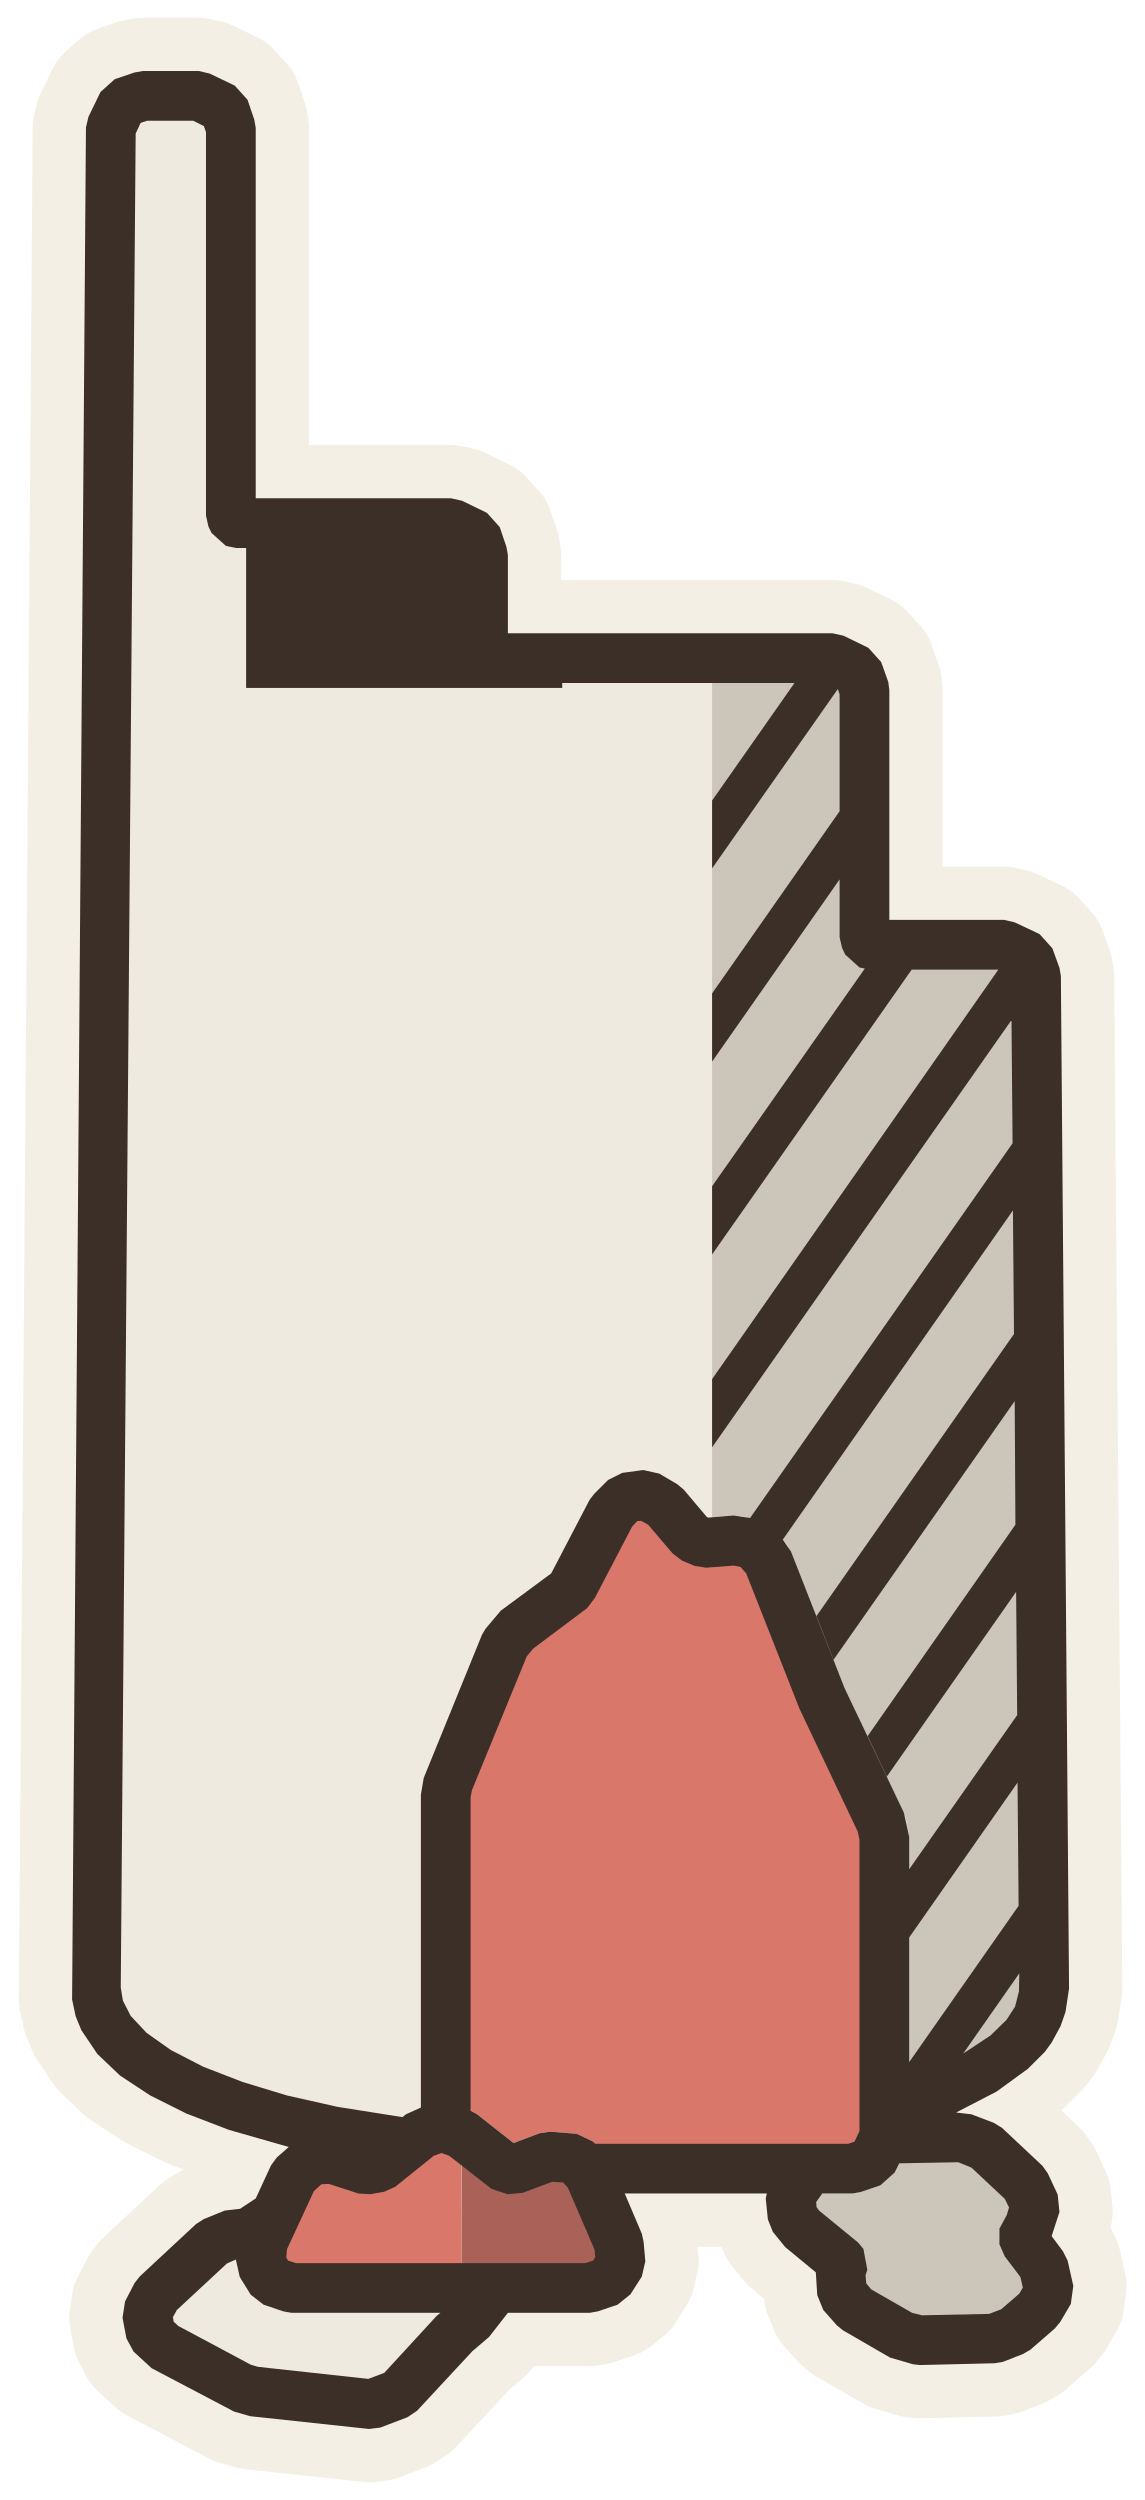
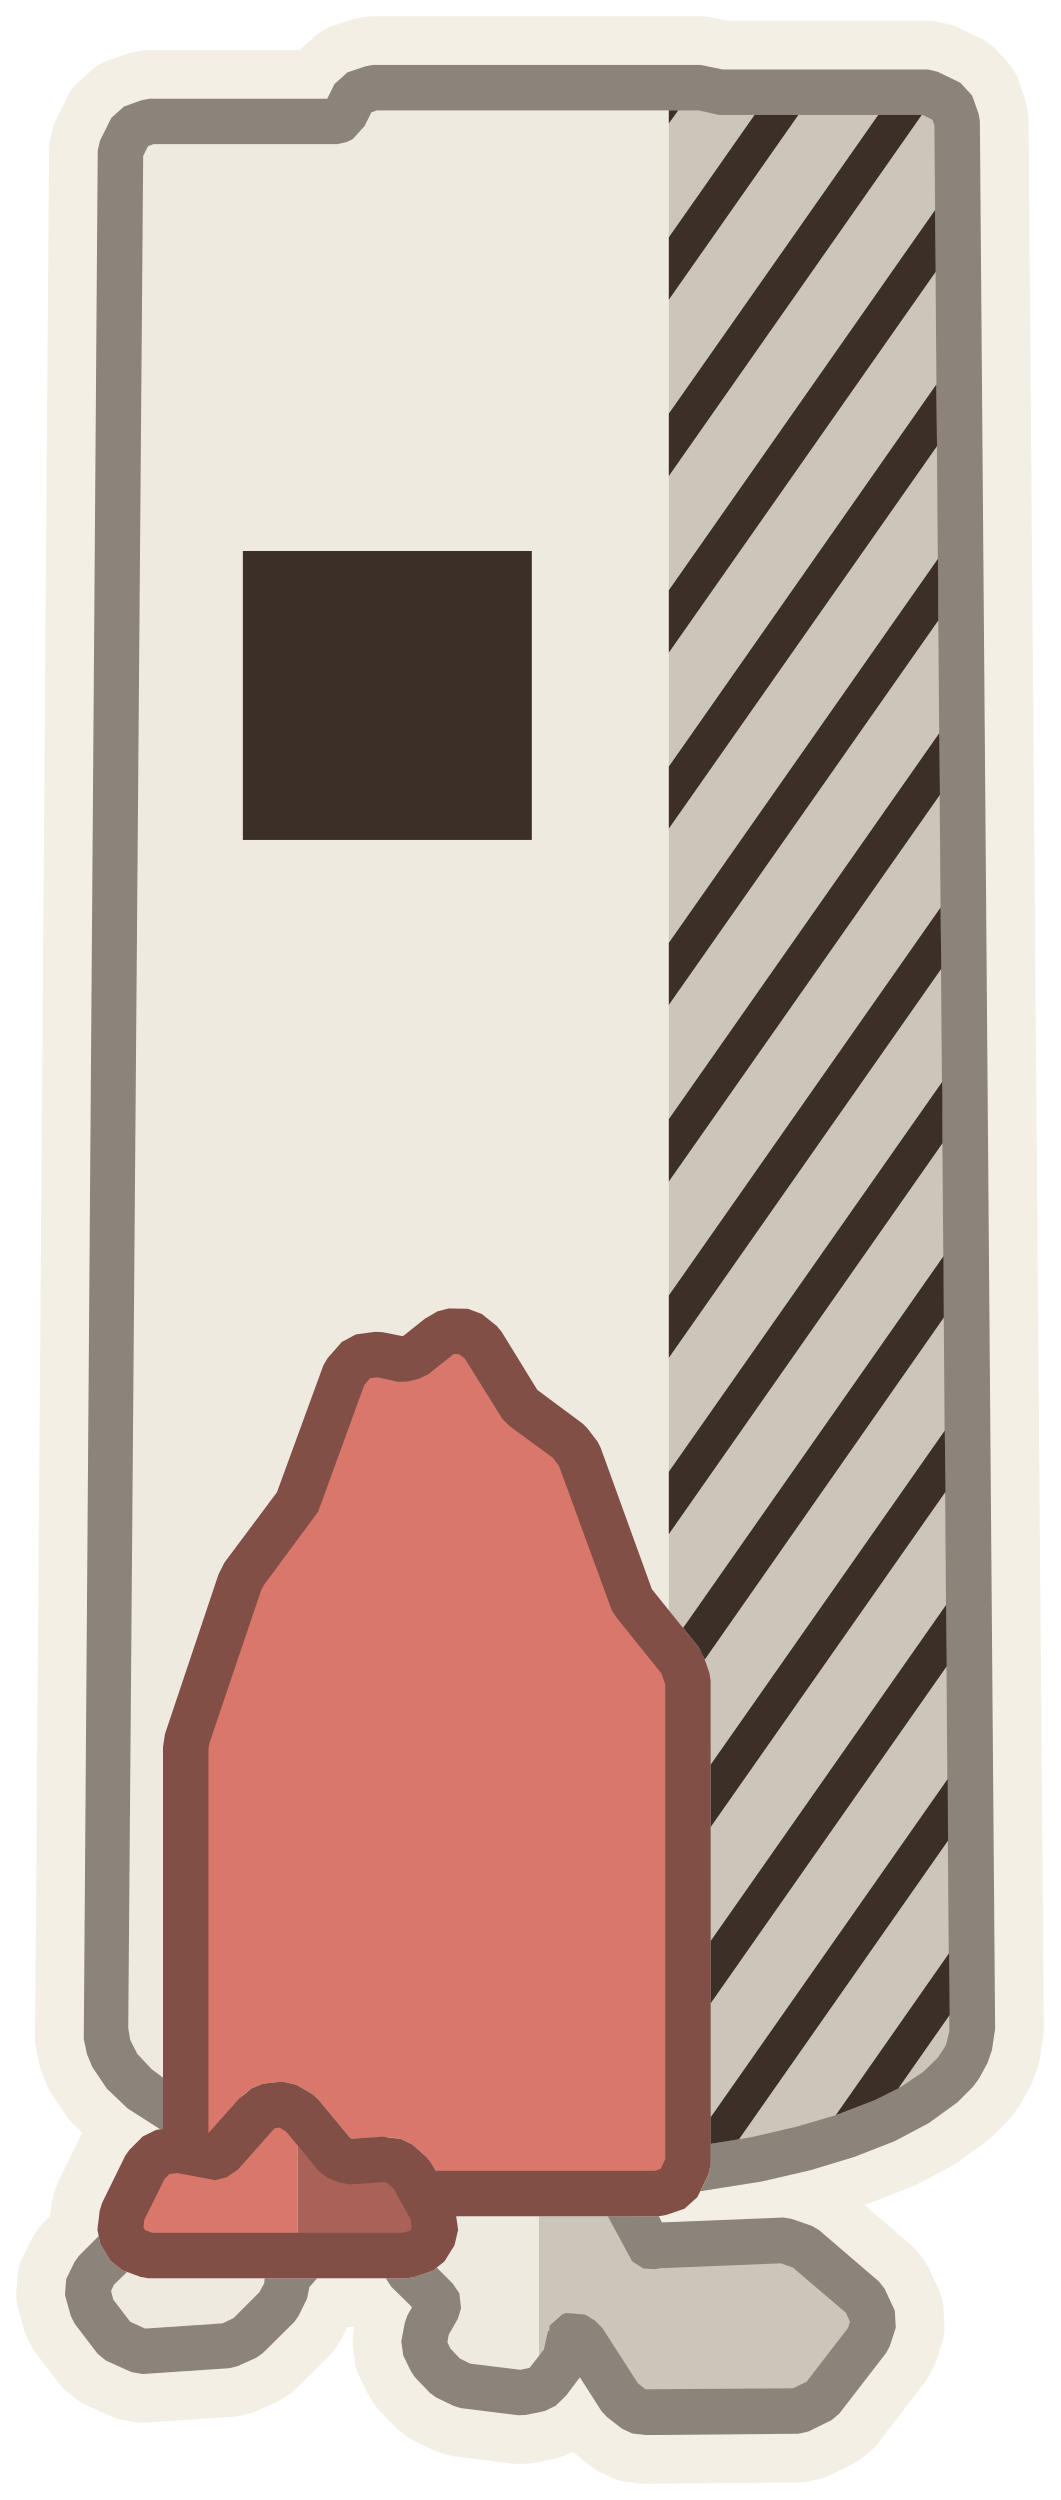
- <svg xmlns="http://www.w3.org/2000/svg" viewBox="-16.05 -56.08 32.22 70.39" data-palette="wall:#EFEADF;roof:#D9776B;wood:#C9A97C;earth:#94744F;water:#8FB0B8;flag:#4A3B32;ink:#3B2F28;halo:#F4EFE4">
-   <path data-role="sil" fill="#F4EFE4" stroke="#F4EFE4" stroke-width="3" stroke-linejoin="round" d="M-5.34 12.27L-4.58 11.98L-4.31 11.8L-2.75 10.12L-2.28 9.72L-1.75 9.04L0.55 9.04L0.78 9L1.34 8.81L1.7 8.52L2.02 8.02L2.12 7.59L2.07 7.03L2.02 6.81L1.54 5.68L5.54 5.68L5.51 5.82L5.57 6.41L5.71 6.76L6.06 7.19L6.92 7.9L6.96 8.54L7.13 8.96L7.51 9.39L7.68 9.53L9.01 10.3L9.66 10.49L9.85 10.51L11.95 10.46L12.19 10.42L12.75 10.2L12.96 10.08L13.65 9.48L13.8 9.3L14.1 8.79L14.17 8.28L14.01 7.57L13.88 7.31L13.56 6.88L13.78 6.2L13.73 5.71L13.45 5.11L13.3 4.9L12.16 3.83L11.93 3.69L11.3 3.45L10.91 3.38L12.01 2.81L12.89 2.17L13.37 1.69L13.56 1.43L13.81 0.97L13.95 0.57L14.05 -0.09L13.82 -28.6L13.78 -28.83L13.58 -29.38L13.22 -29.78L12.52 -30.11L12.22 -30.18L8.99 -30.18L8.99 -36.65L8.96 -36.88L8.76 -37.44L8.4 -37.84L7.7 -38.18L7.39 -38.25L-1.75 -38.25L-1.75 -40.45L-1.79 -40.68L-1.98 -41.24L-2.34 -41.64L-3.04 -41.98L-3.35 -42.05L-8.85 -42.05L-8.85 -52.48L-8.89 -52.71L-9.08 -53.27L-9.44 -53.67L-10.15 -54.01L-10.45 -54.08L-12.03 -54.08L-12.26 -54.04L-12.82 -53.85L-13.22 -53.49L-13.56 -52.79L-13.63 -52.49L-14.02 0.22L-13.92 0.69L-13.76 1.08L-13.31 1.75L-12.67 2.36L-11.82 2.92L-10.8 3.43L-9.6 3.89L-7.92 4.37L-8.26 4.67L-8.42 4.89L-8.85 5.82L-9.29 6.11L-9.72 6.16L-10.31 6.4L-10.53 6.54L-12.12 8.02L-12.26 8.2L-12.53 8.72L-12.6 9.18L-12.49 9.76L-12.29 10.13L-11.78 10.6L-9.46 11.82L-9.01 11.95L-5.66 12.31Z" />
-   <path data-role="wall" fill="#EFEADF" d="M-4.62 3.45L-4.2 3.26L-4.18 -5.68L-4.08 -6.16L-2.48 -10.05L-2.08 -10.6L-1.95 -10.73L-0.51 -11.81L0.55 -13.85L0.68 -14.02L1.07 -14.41L1.47 -14.61L2.06 -14.69L2.51 -14.59L3.02 -14.29L3.2 -14.14L3.85 -13.37L4 -13.36L4 -37.55L-2.3 -37.55L-2.36 -37.57L-2.45 -37.75L-2.45 -40.45L-2.64 -41.01L-3.35 -41.35L-9.4 -41.35L-9.46 -41.37L-9.55 -41.56L-9.55 -52.48L-9.74 -53.04L-10.45 -53.38L-12.03 -53.38L-12.59 -53.19L-12.93 -52.49L-13.33 0.09L-13.27 0.44L-13.16 0.72L-12.81 1.26L-12.27 1.78L-11.51 2.3L-10.55 2.78L-9.4 3.22L-8.11 3.6L-6.65 3.94L-5.47 4.13ZM-4.82 11.33L-3.24 9.59L-2.83 9.29L-2.64 9.04L-7.84 9.04L-8.07 9L-8.63 8.81L-8.99 8.53L-9.3 8.03L-9.41 7.58L-9.35 6.99L-9.3 6.8L-9.46 6.81L-10.05 7.05L-11.64 8.53L-11.91 9.05L-11.81 9.63L-11.45 9.98L-9.26 11.15L-8.93 11.25L-5.59 11.62Z" />
-   <path data-role="wall-shade" fill="#cbc5ba" d="M9.55 3.17L10.63 2.74L11.61 2.24L12.39 1.68L12.81 1.26L13.16 0.72L13.27 0.44L13.35 -0.09L13.12 -28.59L12.92 -29.15L12.22 -29.48L8.45 -29.48L8.38 -29.51L8.29 -29.69L8.29 -36.65L8.1 -37.21L7.39 -37.55L4 -37.55L4 -13.36L4.61 -13.41L4.82 -13.39L5.34 -13.27L5.71 -13.05L6.1 -12.6L6.22 -12.4L7.73 -8.55L9.45 -4.9L9.55 -4.36ZM11.94 9.77L12.5 9.55L13.19 8.95L13.49 8.44L13.32 7.73L12.8 7.03L12.76 6.89L12.79 6.8L12.94 6.58L13.1 6.01L12.82 5.41L11.68 4.34L11.05 4.1L9.54 4.12L9.48 4.39L9.14 5.09L8.74 5.45L8.18 5.64L7.95 5.68L6.25 5.68L6.21 5.75L6.27 6.33L6.51 6.65L7.69 7.64L7.62 7.91L7.66 8.49L8.03 8.92L9.36 9.69L9.84 9.81Z" />
-   <path data-role="roof" fill="#D9776B" d="M8.51 4.79L8.85 4.08L8.85 -4.36L8.77 -4.74L7.09 -8.27L5.57 -12.14L5.18 -12.59L4.66 -12.71L3.78 -12.64L3.42 -12.79L2.66 -13.69L2.15 -13.99L1.57 -13.91L1.18 -13.52L0.08 -11.41L-0.05 -11.26L-1.53 -10.17L-1.83 -9.79L-3.43 -5.89L-3.5 -5.55L-3.5 3.14L-3.4 3.14L-2.84 3.33L-2.63 3.44L-1.59 4.26L-0.85 3.98L-0.56 3.94L0.19 4L0.65 4.22L1.05 4.66L1.24 4.98L7.95 4.98ZM-3.05 8.34L-3.06 3.99L-3.63 3.8L-4.18 4L-5.36 4.94L-5.75 5.01L-6.69 4.71L-7.28 4.72L-7.78 5.19L-8.65 7.06L-8.71 7.65L-8.4 8.15L-7.84 8.34Z" />
-   <path data-role="roof-shade" fill="#aa6157" d="M1.11 8.15L1.43 7.65L1.38 7.09L0.54 5.13L0.14 4.69L-0.6 4.64L-1.57 5L-1.77 5L-3.05 4L-3.05 8.34L0.55 8.34Z" />
-   <path data-role="ink" fill="#3B2F28" d="M-4.72 3.53L-6.55 3.24L-7.97 2.92L-9.22 2.54L-10.33 2.11L-11.24 1.64L-11.92 1.16L-12.37 0.68L-12.59 0.25L-12.65 -0.12L-12.23 -52.32L-12.09 -52.62L-11.91 -52.68L-10.61 -52.68L-10.31 -52.53L-10.25 -52.36L-10.25 -41.56L-10.18 -41.25L-10.09 -41.07L-9.69 -40.71L-9.4 -40.65L-9.12 -40.65L-9.12 -36.71L-0.22 -36.71L-0.22 -36.85L6.32 -36.85L4 -33.54L4 -31.63L7.54 -36.68L7.59 -36.53L7.59 -33.24L4 -28.11L4 -26.19L7.59 -31.32L7.59 -29.69L7.66 -29.39L7.75 -29.2L8.15 -28.84L8.3 -28.81L4 -22.68L4 -20.76L9.62 -28.78L12.06 -28.78L4 -17.25L4 -15.33L12.43 -27.36L12.46 -23.89L5.07 -13.34L4.61 -13.41L3.89 -13.35L3.85 -13.37L3.2 -14.14L3.02 -14.29L2.51 -14.59L2.06 -14.69L1.47 -14.61L1.07 -14.41L0.68 -14.02L0.55 -13.85L-0.53 -11.78L-1.95 -10.73L-2.38 -10.22L-2.48 -10.05L-4.12 -6.02L-4.2 -5.55L-4.2 3.26L-4.62 3.45ZM9.55 -4.36L9.4 -5.04L7.73 -8.55L6.22 -12.4L5.99 -12.73L12.47 -22L12.5 -18.52L6.94 -10.58L7.42 -9.35L12.52 -16.63L12.54 -13.15L8.38 -7.2L8.92 -6.06L12.56 -11.26L12.59 -7.79L9.55 -3.45L9.55 -1.53L12.6 -5.89L12.63 -2.42L9.55 1.98ZM0.65 4.22L0.19 4L-0.56 3.94L-0.85 3.98L-1.59 4.26L-2.63 3.44L-2.8 3.35L-2.8 -5.48L-2.76 -5.68L-1.22 -9.44L-1.04 -9.66L0.48 -10.8L0.7 -11.09L1.75 -13.1L1.89 -13.25L2 -13.26L2.2 -13.15L2.89 -12.34L3.15 -12.14L3.51 -11.99L3.83 -11.94L4.61 -12L4.8 -11.96L4.96 -11.78L6.46 -7.97L8.1 -4.51L8.15 -4.28L8.15 3.92L8.01 4.22L7.84 4.28L0.71 4.28ZM12.65 -0.52L12.64 -0.01L12.53 0.42L12.29 0.79L11.84 1.23L11.07 1.74ZM-7.72 7.64L-7.94 7.57L-7.99 7.48L-7.97 7.25L-7.21 5.61L-7 5.42L-6.79 5.41L-5.96 5.68L-5.62 5.7L-5.23 5.63L-4.92 5.49L-3.84 4.62L-3.62 4.54L-3.4 4.62L-2.21 5.55L-1.76 5.7L-1.33 5.66L-0.5 5.35L-0.19 5.37L-0.06 5.52L0.69 7.26L0.71 7.47L0.65 7.57L0.43 7.64ZM8.18 5.64L8.74 5.45L9.14 5.09L9.27 4.83L10.93 4.8L11.3 4.95L12.24 5.83L12.36 6.07L12.3 6.28L12.09 6.67L12.09 7.11L12.24 7.45L12.68 8.03L12.75 8.33L12.65 8.5L12.14 8.94L11.8 9.07L9.91 9.11L9.63 9.04L8.48 8.38L8.34 8.21L8.32 7.98L8.37 7.83L8.26 7.24L8.11 7.06L7.01 6.16L6.94 6.06L6.93 5.92L7.1 5.68L7.95 5.68ZM5.57 6.41L5.71 6.76L6.06 7.19L6.92 7.9L6.96 8.54L7.13 8.96L7.51 9.39L7.68 9.53L9.01 10.3L9.66 10.49L9.85 10.51L11.95 10.46L12.19 10.42L12.75 10.2L12.96 10.08L13.65 9.48L13.8 9.3L14.1 8.79L14.17 8.28L14.01 7.57L13.88 7.31L13.56 6.88L13.78 6.2L13.73 5.71L13.45 5.11L13.3 4.9L12.16 3.83L11.93 3.69L11.3 3.45L10.87 3.4L12.01 2.81L12.89 2.17L13.37 1.69L13.56 1.43L13.81 0.97L13.95 0.57L14.05 -0.09L13.82 -28.6L13.78 -28.83L13.58 -29.38L13.22 -29.78L12.52 -30.11L12.22 -30.18L8.99 -30.18L8.99 -36.65L8.96 -36.88L8.76 -37.44L8.4 -37.84L7.7 -38.18L7.39 -38.25L-1.75 -38.25L-1.75 -40.45L-1.79 -40.68L-1.98 -41.24L-2.34 -41.64L-3.04 -41.98L-3.35 -42.05L-8.85 -42.05L-8.85 -52.48L-8.89 -52.71L-9.08 -53.27L-9.44 -53.67L-10.15 -54.01L-10.45 -54.08L-12.03 -54.08L-12.26 -54.04L-12.82 -53.85L-13.22 -53.49L-13.56 -52.79L-13.63 -52.49L-14.02 0.22L-13.92 0.69L-13.76 1.08L-13.31 1.75L-12.67 2.36L-11.82 2.92L-10.8 3.43L-9.6 3.89L-7.92 4.37L-8.26 4.67L-8.42 4.89L-8.85 5.82L-9.29 6.11L-9.72 6.16L-10.31 6.4L-10.53 6.54L-12.12 8.02L-12.26 8.2L-12.53 8.72L-12.6 9.18L-12.49 9.76L-12.29 10.13L-11.78 10.6L-9.46 11.82L-9.01 11.95L-5.66 12.31L-5.34 12.27L-4.58 11.98L-4.31 11.8L-2.75 10.12L-2.28 9.72L-1.75 9.04L0.55 9.04L0.78 9L1.34 8.81L1.7 8.52L2.02 8.02L2.12 7.59L2.07 7.03L2.02 6.81L1.54 5.68L5.54 5.68L5.51 5.82ZM-5.23 10.73L-5.68 10.9L-8.79 10.56L-8.99 10.5L-11.03 9.41L-11.16 9.29L-11.18 9.16L-11.07 8.96L-9.66 7.65L-9.41 7.54L-9.3 8.03L-8.99 8.53L-8.63 8.81L-8.07 9L-7.84 9.04L-3.65 9.04L-3.75 9.12Z" />
+ <svg xmlns="http://www.w3.org/2000/svg" viewBox="-16.6 -62.58 32.65 77" data-palette="wall:#EFEADF;roof:#D9776B;wood:#C9A97C;earth:#94744F;water:#8FB0B8;flag:#4A3B32;ink:#3B2F28;halo:#F4EFE4">
+   <path data-role="sil" fill="#F4EFE4" stroke="#F4EFE4" stroke-width="3" stroke-linejoin="round" d="M7.99 12.38L8.3 12.31L9.01 11.96L9.25 11.76L10.7 9.88L10.81 9.67L10.99 9.11L10.96 8.59L10.65 7.92L10.47 7.69L8.63 6.11L8.41 5.98L7.78 5.76L7.53 5.72L3.79 5.87L3.69 5.68L3.92 5.64L4.48 5.45L4.88 5.09L4.97 4.91L6.86 4.61L8.37 4.26L9.72 3.85L10.95 3.37L12.01 2.81L12.89 2.17L13.37 1.69L13.56 1.43L13.81 0.97L13.95 0.57L14.05 -0.09L13.58 -58.85L13.54 -59.08L13.34 -59.64L12.98 -60.03L12.28 -60.37L11.98 -60.44L5.66 -60.44L4.98 -60.58L-5.11 -60.58L-5.34 -60.54L-5.9 -60.35L-6.3 -59.99L-6.52 -59.54L-11.99 -59.54L-12.22 -59.5L-12.78 -59.3L-13.17 -58.95L-13.52 -58.25L-13.59 -57.95L-14.02 0.22L-13.92 0.69L-13.76 1.08L-13.31 1.75L-12.67 2.36L-11.67 3L-11.79 3.02L-12.2 3.22L-12.61 3.63L-12.74 3.81L-13.46 5.28L-13.53 5.51L-13.6 6.09L-13.56 6.29L-14.16 6.89L-14.3 7.08L-14.56 7.61L-14.6 8.1L-14.42 8.75L-14.3 8.99L-13.59 9.92L-13.33 10.13L-12.55 10.48L-12.21 10.54L-9.53 10.36L-9.29 10.3L-8.71 10.04L-8.51 9.9L-7.53 8.93L-7.4 8.74L-7.14 8.21L-7.07 7.86L-6.83 7.59L-4.72 7.59L-4.55 7.85L-3.91 8.48L-4.05 8.73L-4.13 8.95L-4.24 9.53L-4.18 9.97L-3.94 10.46L-3.82 10.64L-3.36 11.12L-3.17 11.26L-2.63 11.52L-2.41 11.59L-0.63 11.81L-0.4 11.8L0.18 11.68L0.51 11.52L0.84 11.2L1.26 10.64L1.93 11.69L2.09 11.86L2.55 12.22L2.87 12.37L3.29 12.42Z" />
+   <path data-role="wall" fill="#EFEADF" d="M-11.58 2.25L-11.57 -8.88L-11.49 -9.28L-9.82 -14.2L-9.63 -14.54L-8.06 -16.64L-6.64 -20.53L-6.51 -20.75L-6.07 -21.25L-5.64 -21.48L-5.05 -21.56L-4.82 -21.55L-4.22 -21.43L-4.17 -21.44L-3.42 -22.04L-3.13 -22.19L-2.78 -22.28L-2.19 -22.27L-1.76 -22.11L-1.3 -21.74L-1.15 -21.56L-0.02 -19.75L1.35 -18.73L1.49 -18.59L1.81 -18.17L1.9 -17.99L3.5 -13.6L4 -12.98L4 -59.88L-5.11 -59.88L-5.67 -59.69L-5.94 -59.13L-5.96 -59.13L-6.03 -58.93L-6.21 -58.84L-11.99 -58.84L-12.54 -58.64L-12.89 -57.95L-13.33 0.09L-13.27 0.44L-13.16 0.72L-12.81 1.26L-12.27 1.78ZM0 11L0 5.68L-2.55 5.68L-2.49 6.1L-2.6 6.57L-2.91 7.07L-3.27 7.36L-3.85 7.56L-3.14 8.26L-3.08 8.38L-3.1 8.49L-3.44 9.08L-3.56 9.66L-3.31 10.16L-2.86 10.63L-2.32 10.9L-0.54 11.12ZM-9.58 9.66L-9 9.4L-8.03 8.43L-7.77 7.9L-7.79 7.78L-7.72 7.59L-12.03 7.59L-12.27 7.55L-12.84 7.34L-13.2 7.05L-13.25 6.96L-13.67 7.38L-13.93 7.92L-13.75 8.57L-13.04 9.49L-12.26 9.85Z" />
+   <path data-role="wall-shade" fill="#cbc5ba" d="M5.27 4.17L6.7 3.92L8.17 3.59L9.47 3.2L10.63 2.74L11.61 2.24L12.39 1.68L12.81 1.26L13.16 0.72L13.27 0.44L13.35 -0.09L12.88 -58.84L12.68 -59.4L11.98 -59.74L5.54 -59.74L5.27 -59.83L4.98 -59.88L4 -59.88L4 -12.98L4.93 -11.83L5.05 -11.63L5.25 -11.06L5.29 -10.82ZM7.99 11.68L8.69 11.33L10.14 9.45L10.33 8.89L10.02 8.22L8.18 6.64L7.55 6.42L3.66 6.58L3.4 6.61L2.91 5.68L0 5.68L0 11L0.28 10.77L0.8 10.1L0.96 9.35L1.06 9.31L1.36 9.49L2.52 11.31L2.98 11.68L3.29 11.72Z" />
+   <path data-role="roof" fill="#D9776B" d="M4.25 4.79L4.59 4.08L4.59 -10.82L4.39 -11.39L2.92 -13.21L2.85 -13.33L1.25 -17.75L0.93 -18.17L-0.49 -19.22L-0.61 -19.35L-1.75 -21.2L-2.2 -21.57L-2.79 -21.58L-3.08 -21.42L-3.85 -20.8L-4.2 -20.71L-4.96 -20.86L-5.55 -20.79L-5.99 -20.29L-7.48 -16.24L-9.07 -14.12L-9.21 -13.87L-10.83 -9.05L-10.88 -8.77L-10.88 2.97L-10.16 3.12L-9.13 1.96L-8.85 1.74L-8.51 1.6L-7.92 1.53L-7.47 1.63L-6.96 1.93L-6.79 2.09L-5.81 3.27L-5.76 3.29L-4.66 3.24L-4.25 3.3L-3.9 3.47L-3.46 3.86L-3.31 4.05L-2.79 4.98L3.69 4.98ZM-7.43 2.47L-7.83 2.22L-8.42 2.3L-8.7 2.51L-9.8 3.77L-9.99 3.87L-11.12 3.64L-11.71 3.71L-12.11 4.12L-12.84 5.59L-12.91 6.18L-12.6 6.68L-12.03 6.89L-7.43 6.89Z" />
+   <path data-role="roof-shade" fill="#aa6157" d="M-3.5 6.7L-3.19 6.2L-3.28 5.55L-3.93 4.39L-4.37 3.99L-4.77 3.93L-5.89 4L-6.24 3.85L-7.33 2.53L-7.43 2.47L-7.43 6.89L-4.06 6.89Z" />
+   <path data-role="wall-line" fill="#8c837a" d="M4.97 4.91L6.86 4.61L8.37 4.26L9.72 3.85L10.95 3.37L12.01 2.81L12.89 2.17L13.37 1.69L13.56 1.43L13.81 0.97L13.95 0.57L14.05 -0.09L13.58 -58.85L13.54 -59.08L13.34 -59.64L12.98 -60.03L12.28 -60.37L11.98 -60.44L5.66 -60.44L4.98 -60.58L-5.11 -60.58L-5.34 -60.54L-5.9 -60.35L-6.3 -59.99L-6.52 -59.54L-11.99 -59.54L-12.22 -59.5L-12.78 -59.3L-13.17 -58.95L-13.52 -58.25L-13.59 -57.95L-14.02 0.22L-13.92 0.69L-13.76 1.08L-13.31 1.75L-12.67 2.36L-11.67 3L-11.58 2.99L-11.58 1.41L-11.92 1.16L-12.37 0.68L-12.59 0.25L-12.65 -0.12L-12.19 -57.78L-12.04 -58.08L-11.87 -58.14L-6.21 -58.14L-5.91 -58.21L-5.73 -58.3L-5.37 -58.7L-5.16 -59.12L-4.99 -59.18L4.92 -59.18L5.54 -59.04L11.82 -59.04L12.12 -58.89L12.18 -58.72L12.64 -0.01L12.53 0.42L12.29 0.79L11.84 1.23L11.17 1.68L10.28 2.13L9.2 2.55L7.94 2.92L6.52 3.25L5.29 3.45L5.29 4.08L5.22 4.39ZM7.99 12.38L8.3 12.31L9.01 11.96L9.25 11.76L10.7 9.88L10.81 9.67L10.99 9.11L10.96 8.59L10.65 7.92L10.47 7.69L8.63 6.11L8.41 5.98L7.78 5.76L7.53 5.72L3.79 5.87L3.69 5.68L2.12 5.68L2.87 7.07L3.22 7.29L3.57 7.31L3.74 7.28L7.45 7.13L7.82 7.26L9.45 8.65L9.58 8.93L9.52 9.12L8.24 10.78L7.82 10.98L3.28 11.01L3.05 10.83L1.95 9.12L1.72 8.89L1.42 8.71L0.82 8.66L0.72 8.7L0.33 9.05L0.32 9.21L0.28 9.21L0.15 9.79L-0.29 10.35L-0.57 10.41L-2.12 10.22L-2.44 10.06L-2.73 9.75L-2.82 9.56L-2.78 9.33L-2.5 8.84L-2.4 8.52L-2.45 8.06L-2.65 7.76L-3.15 7.26L-3.27 7.36L-3.83 7.55L-4.06 7.59L-4.72 7.59L-4.55 7.85L-3.91 8.48L-4.05 8.73L-4.13 8.95L-4.24 9.53L-4.18 9.97L-3.94 10.46L-3.82 10.64L-3.36 11.12L-3.17 11.26L-2.63 11.52L-2.41 11.59L-0.63 11.81L-0.4 11.8L0.18 11.68L0.51 11.52L0.84 11.2L1.26 10.64L1.93 11.69L2.09 11.86L2.55 12.22L2.87 12.37L3.29 12.42ZM-9.53 10.36L-9.29 10.3L-8.71 10.04L-8.51 9.9L-7.53 8.93L-7.4 8.74L-7.14 8.21L-7.07 7.86L-6.83 7.59L-8.45 7.59L-8.46 7.74L-8.61 8.02L-9.41 8.82L-9.75 8.98L-12.13 9.14L-12.59 8.93L-13.11 8.25L-13.18 7.98L-13.09 7.79L-12.69 7.4L-12.84 7.34L-13.2 7.05L-13.51 6.54L-13.56 6.29L-14.16 6.89L-14.3 7.08L-14.56 7.61L-14.6 8.1L-14.42 8.75L-14.3 8.99L-13.59 9.92L-13.33 10.13L-12.55 10.48L-12.21 10.54Z" />
+   <path data-role="roof-line" fill="#824f46" d="M-3.46 3.86L-3.9 3.47L-4.25 3.3L-4.82 3.23L-5.76 3.29L-5.81 3.27L-6.79 2.09L-6.96 1.93L-7.47 1.63L-7.92 1.53L-8.51 1.6L-8.85 1.74L-9.23 2.05L-10.18 3.12L-10.18 -8.71L-10.15 -8.89L-8.56 -13.59L-8.48 -13.75L-6.8 -16.02L-5.38 -19.92L-5.2 -20.13L-4.98 -20.16L-4.34 -20.02L-4.03 -20.03L-3.68 -20.12L-3.4 -20.26L-2.62 -20.88L-2.46 -20.87L-2.28 -20.73L-1.13 -18.88L-0.91 -18.66L0.44 -17.67L0.62 -17.42L2.24 -12.99L2.38 -12.77L3.77 -11.04L3.89 -10.7L3.89 3.92L3.75 4.22L3.57 4.28L-3.18 4.28L-3.31 4.05ZM-11.91 6.19L-12.13 6.11L-12.18 6.03L-12.16 5.8L-11.53 4.53L-11.38 4.38L-11.14 4.35L-9.97 4.57L-9.62 4.48L-9.27 4.24L-8.14 2.97L-7.99 2.95L-7.79 3.07L-6.78 4.29L-6.52 4.49L-6.16 4.64L-5.84 4.7L-4.81 4.63L-4.68 4.65L-4.48 4.83L-3.95 5.78L-3.92 6.04L-3.96 6.12L-4.18 6.19ZM-12.2 3.22L-12.61 3.63L-12.74 3.81L-13.46 5.28L-13.53 5.51L-13.6 6.09L-13.51 6.54L-13.2 7.05L-12.84 7.34L-12.27 7.55L-12.03 7.59L-4.06 7.59L-3.83 7.55L-3.27 7.36L-2.91 7.07L-2.6 6.57L-2.49 6.1L-2.55 5.68L3.69 5.68L3.92 5.64L4.48 5.45L4.88 5.09L5.22 4.39L5.29 4.08L5.29 -10.82L5.25 -11.06L5.05 -11.63L4.93 -11.83L3.48 -13.63L1.9 -17.99L1.81 -18.17L1.49 -18.59L1.35 -18.73L-0.05 -19.77L-1.15 -21.56L-1.3 -21.74L-1.76 -22.11L-2.19 -22.27L-2.78 -22.28L-3.13 -22.19L-3.52 -21.96L-4.17 -21.44L-4.22 -21.43L-4.82 -21.55L-5.05 -21.56L-5.64 -21.48L-6.07 -21.25L-6.51 -20.75L-6.64 -20.53L-8.07 -16.62L-9.69 -14.45L-9.87 -14.09L-11.52 -9.17L-11.58 -8.77L-11.58 2.99L-11.79 3.02Z" />
+   <path data-role="ink" fill="#3B2F28" d="M4.29 -59.18L4 -59.18L4 -58.78ZM11.79 -59.04L10.45 -59.04L4 -49.84L4 -47.92ZM7.99 -59.04L6.64 -59.04L4 -55.27L4 -53.35ZM12.22 -54.21L12.2 -56.11L4 -44.4L4 -42.48ZM12.26 -48.84L12.24 -50.74L4 -38.97L4 -37.06ZM-0.22 -45.61L-9.12 -45.61L-9.12 -36.71L-0.22 -36.71ZM12.3 -43.47L12.29 -45.37L4 -33.54L4 -31.63ZM12.35 -38.1L12.33 -40L4 -28.11L4 -26.19ZM12.39 -32.74L12.37 -34.63L4 -22.68L4 -20.76ZM12.43 -27.37L12.42 -29.26L4 -17.25L4 -15.33ZM12.47 -22L12.46 -23.89L4.44 -12.44L4.93 -11.83L5.11 -11.47ZM12.52 -16.63L12.5 -18.52L5.29 -8.23L5.29 -6.31ZM12.56 -11.26L12.54 -13.15L5.29 -2.8L5.29 -0.88ZM6.16 3.31L12.6 -5.89L12.59 -7.79L5.29 2.63L5.29 3.45ZM9.14 2.57L10.33 2.11L11.07 1.74L12.65 -0.52L12.63 -2.42Z" />
</svg>
